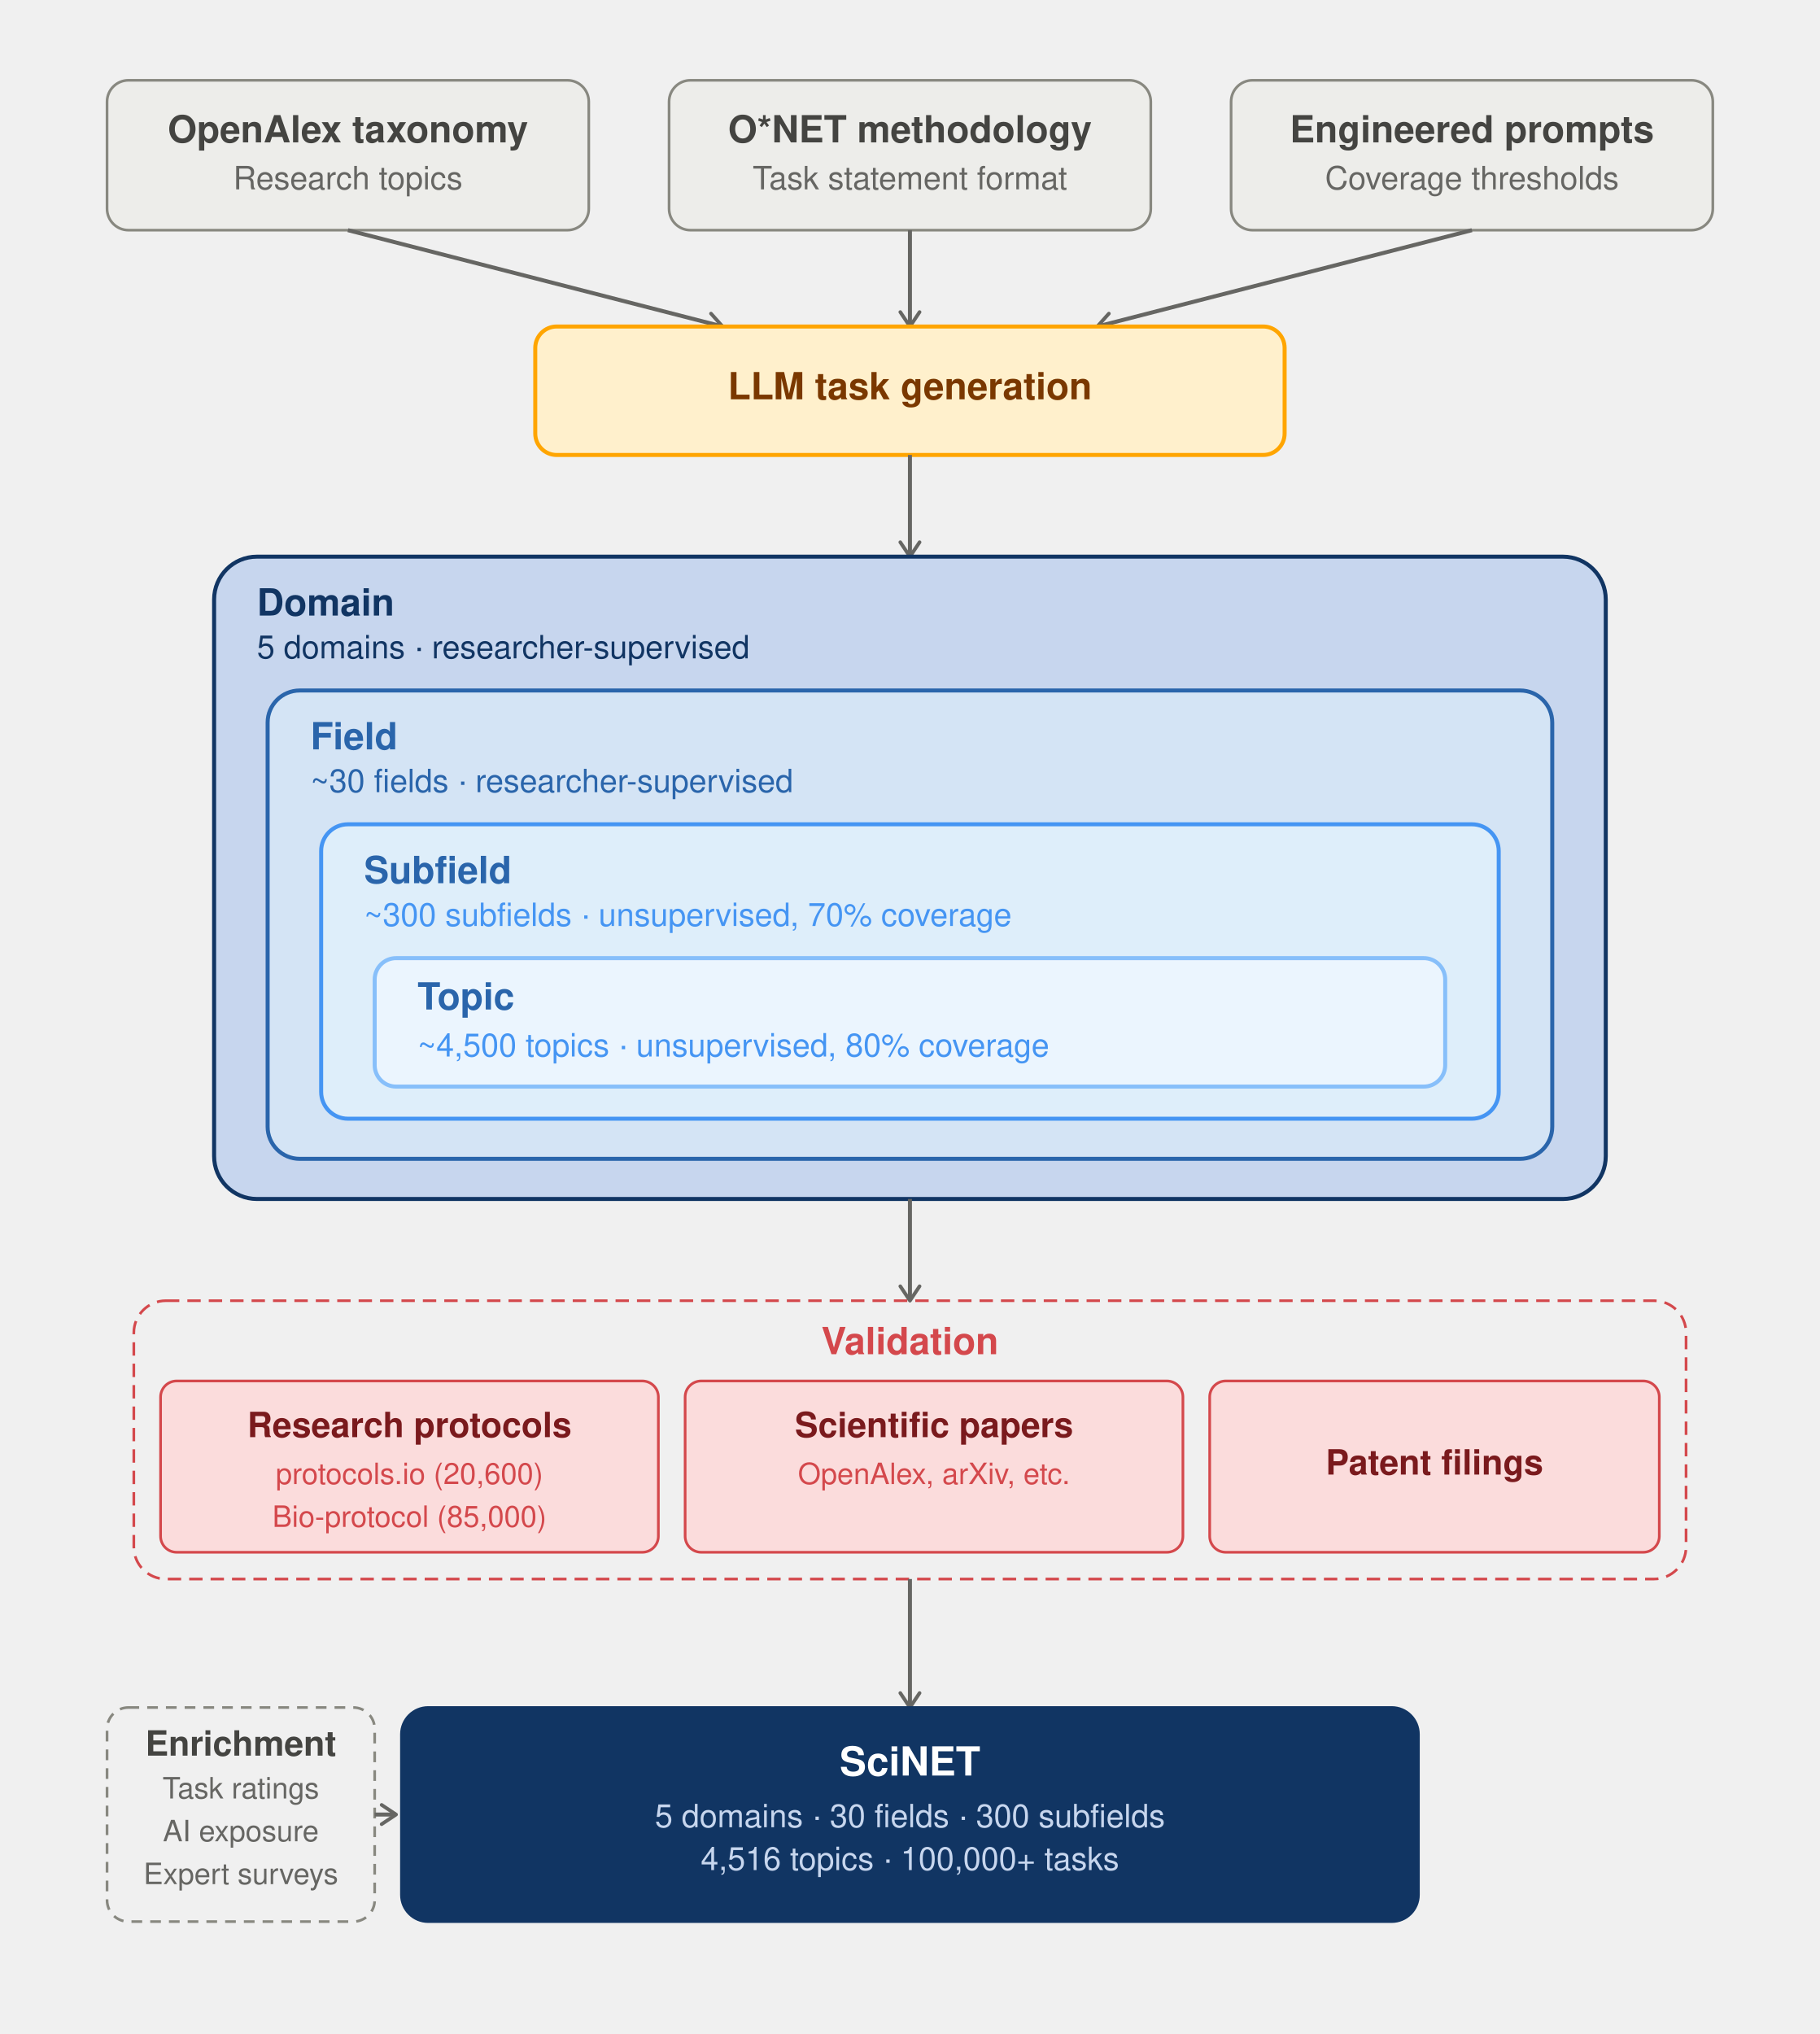
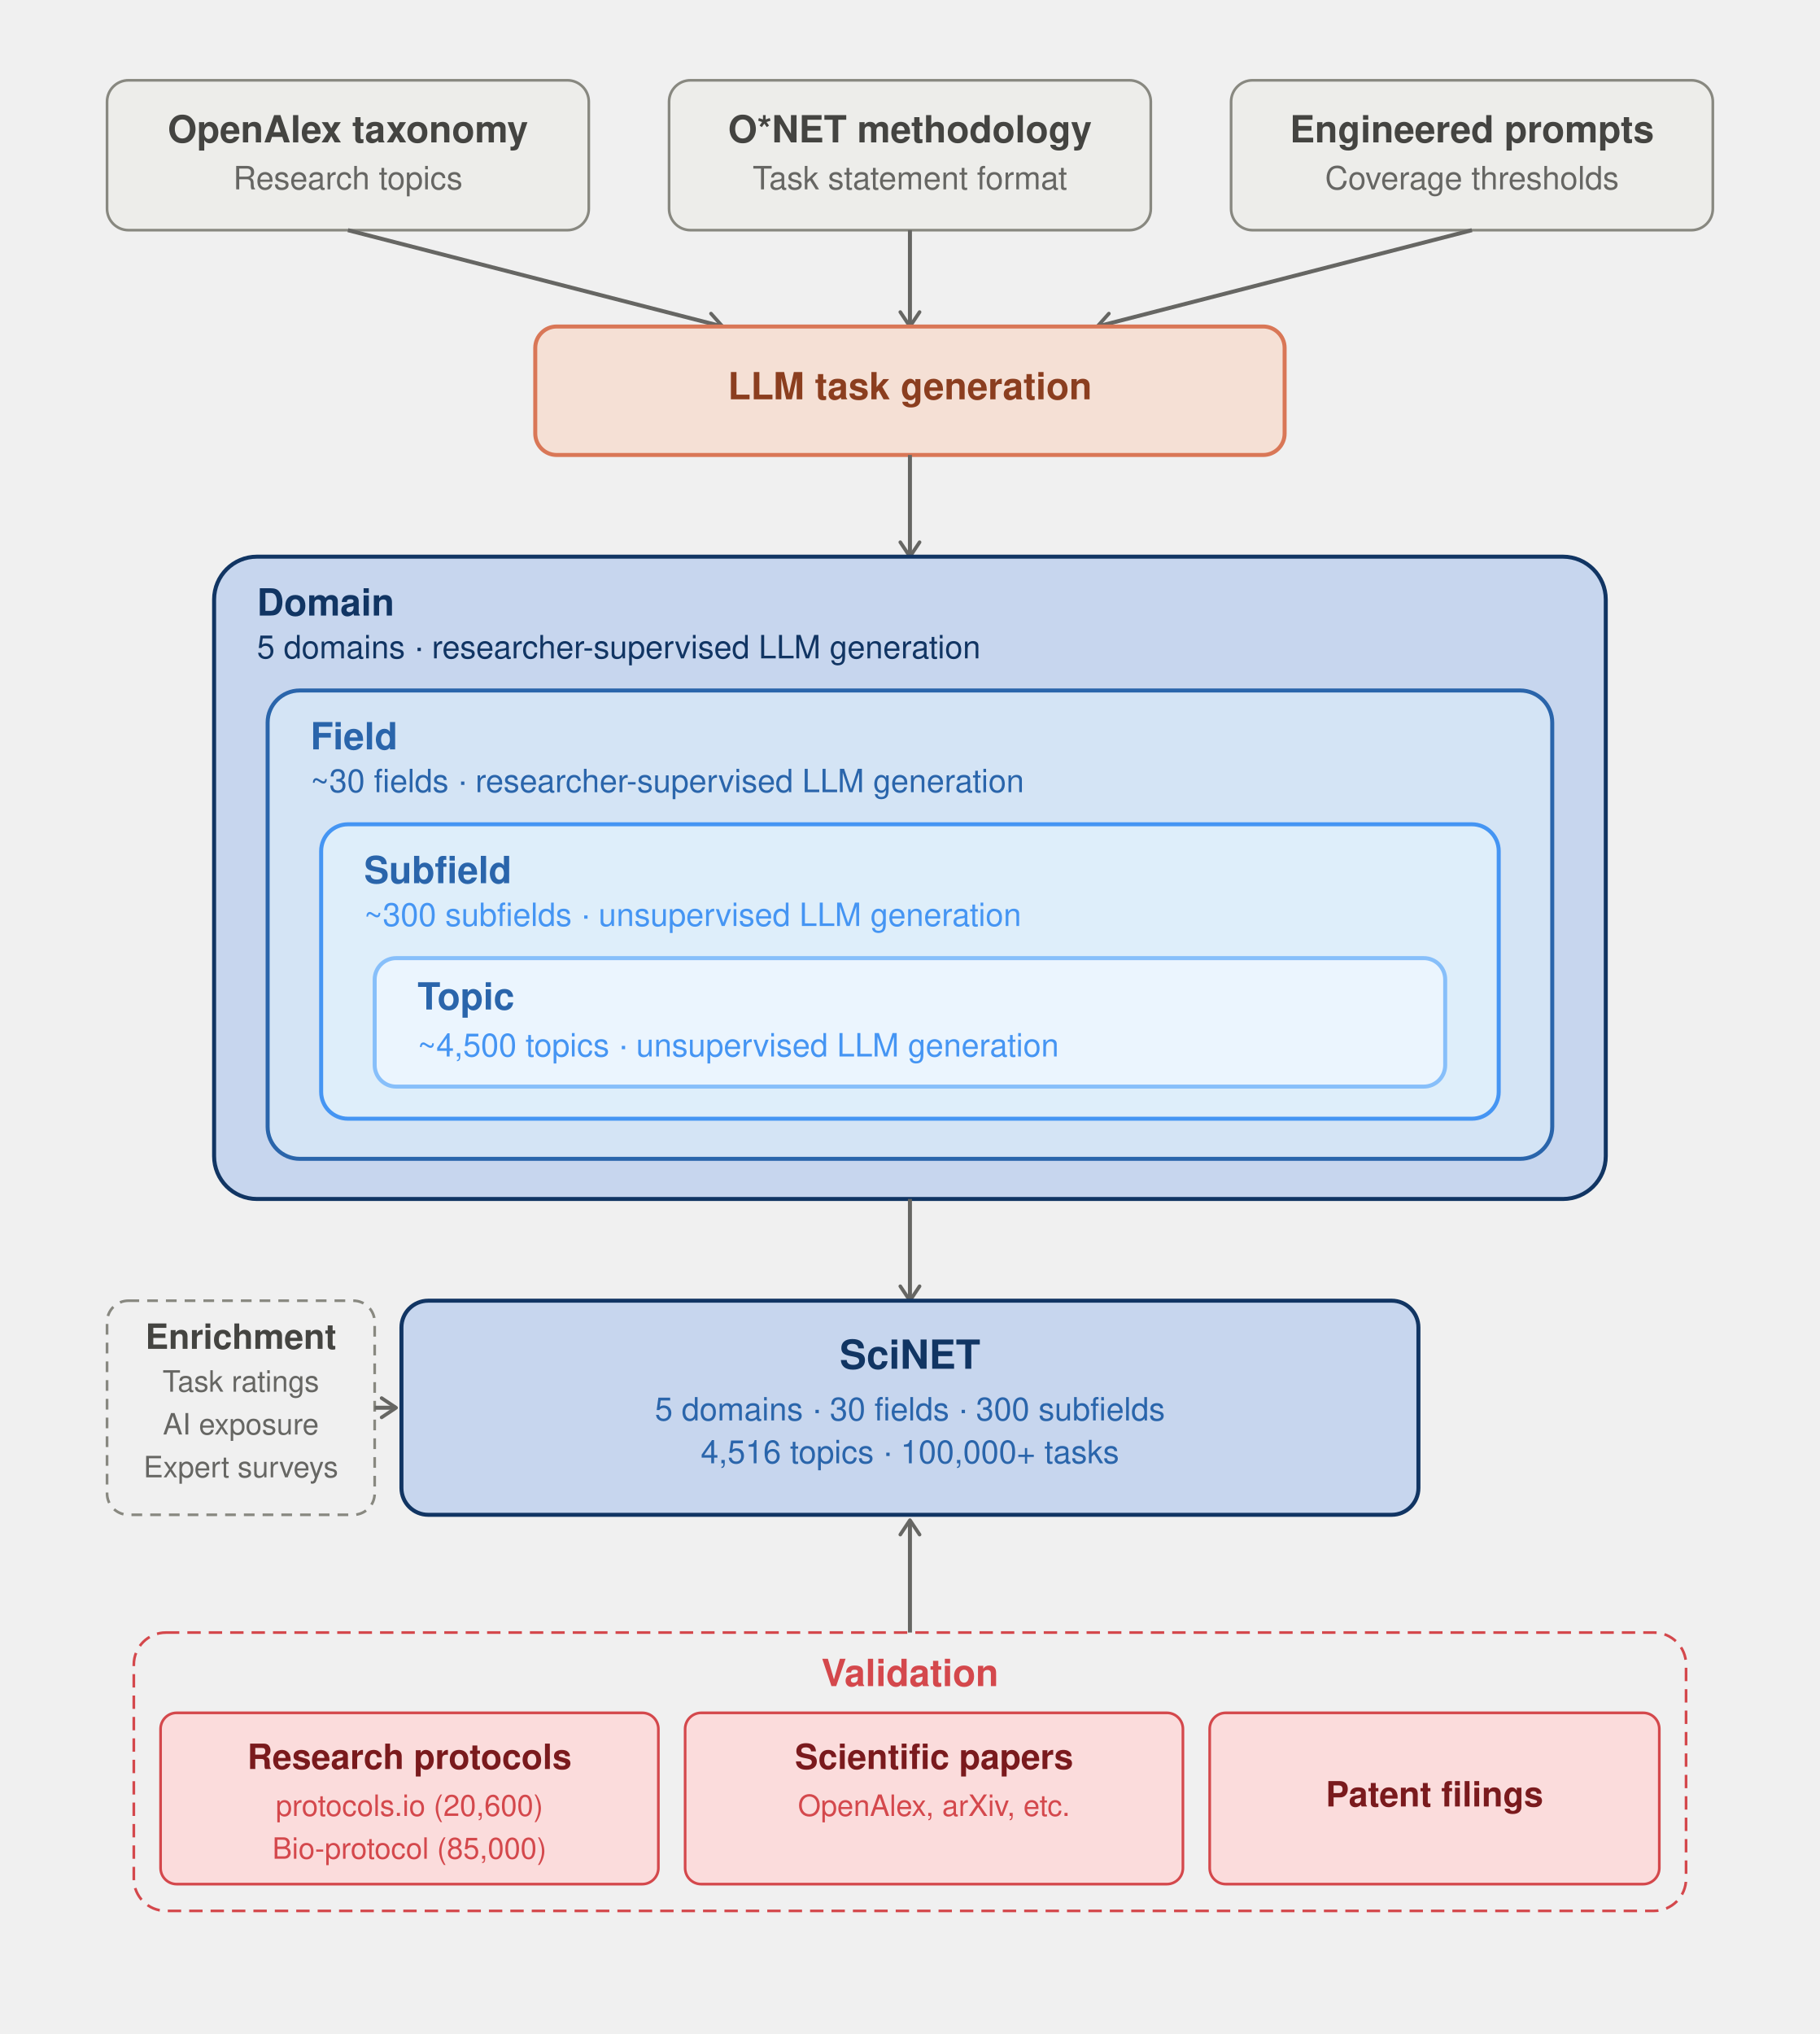
<svg xmlns="http://www.w3.org/2000/svg" width="680" height="760" viewBox="0 0 680 760">
  <defs>
    <marker id="arr" viewBox="0 0 10 10" refX="8" refY="5" markerWidth="6" markerHeight="6" orient="auto-start-reverse">
      <path d="M2 1L8 5L2 9" fill="none" stroke="#666663" stroke-width="1.5" stroke-linecap="round" stroke-linejoin="round" />
    </marker>
  </defs>
  <rect x="40" y="30" width="180" height="56" rx="8" fill="#EDEDEA" stroke="#888880" stroke-width="1" />
  <text x="130" y="50" text-anchor="middle" dominant-baseline="central" font-family="Helvetica,Arial,sans-serif" font-size="14" font-weight="600" fill="#444441">OpenAlex taxonomy</text>
  <text x="130" y="68" text-anchor="middle" dominant-baseline="central" font-family="Helvetica,Arial,sans-serif" font-size="12" fill="#666663">Research topics</text>
  <rect x="250" y="30" width="180" height="56" rx="8" fill="#EDEDEA" stroke="#888880" stroke-width="1" />
  <text x="340" y="50" text-anchor="middle" dominant-baseline="central" font-family="Helvetica,Arial,sans-serif" font-size="14" font-weight="600" fill="#444441">O*NET methodology</text>
  <text x="340" y="68" text-anchor="middle" dominant-baseline="central" font-family="Helvetica,Arial,sans-serif" font-size="12" fill="#666663">Task statement format</text>
  <rect x="460" y="30" width="180" height="56" rx="8" fill="#EDEDEA" stroke="#888880" stroke-width="1" />
  <text x="550" y="50" text-anchor="middle" dominant-baseline="central" font-family="Helvetica,Arial,sans-serif" font-size="14" font-weight="600" fill="#444441">Engineered prompts</text>
  <text x="550" y="68" text-anchor="middle" dominant-baseline="central" font-family="Helvetica,Arial,sans-serif" font-size="12" fill="#666663">Coverage thresholds</text>
  <line x1="130" y1="86" x2="270" y2="122" stroke="#666663" stroke-width="1.5" marker-end="url(#arr)" />
  <line x1="340" y1="86" x2="340" y2="122" stroke="#666663" stroke-width="1.5" marker-end="url(#arr)" />
  <line x1="550" y1="86" x2="410" y2="122" stroke="#666663" stroke-width="1.5" marker-end="url(#arr)" />
-   <rect x="200" y="122" width="280" height="48" rx="8" fill="#FFF0CC" stroke="#FFA500" stroke-width="1.5" />
-   <text x="340" y="146" text-anchor="middle" dominant-baseline="central" font-family="Helvetica,Arial,sans-serif" font-size="14" font-weight="600" fill="#7A3800">LLM task generation</text>
+   <rect x="200" y="122" width="280" height="48" rx="8" fill="#F5E0D5" stroke="#D97757" stroke-width="1.5" />
+   <text x="340" y="146" text-anchor="middle" dominant-baseline="central" font-family="Helvetica,Arial,sans-serif" font-size="14" font-weight="600" fill="#8B3E1F">LLM task generation</text>
  <line x1="340" y1="170" x2="340" y2="208" stroke="#666663" stroke-width="1.5" marker-end="url(#arr)" />
  <rect x="80" y="208" width="520" height="240" rx="16" fill="#C7D6EE" stroke="#113563" stroke-width="1.5" />
  <text x="96" y="230" text-anchor="start" font-family="Helvetica,Arial,sans-serif" font-size="14" font-weight="600" fill="#113563">Domain</text>
-   <text x="96" y="246" text-anchor="start" font-family="Helvetica,Arial,sans-serif" font-size="12" fill="#113563">5 domains · researcher-supervised</text>
+   <text x="96" y="246" text-anchor="start" font-family="Helvetica,Arial,sans-serif" font-size="12" fill="#113563">5 domains · researcher-supervised LLM generation</text>
  <rect x="100" y="258" width="480" height="175" rx="12" fill="#D4E4F5" stroke="#2A65AB" stroke-width="1.5" />
  <text x="116" y="280" text-anchor="start" font-family="Helvetica,Arial,sans-serif" font-size="14" font-weight="600" fill="#2A65AB">Field</text>
-   <text x="116" y="296" text-anchor="start" font-family="Helvetica,Arial,sans-serif" font-size="12" fill="#2A65AB">~30 fields · researcher-supervised</text>
+   <text x="116" y="296" text-anchor="start" font-family="Helvetica,Arial,sans-serif" font-size="12" fill="#2A65AB">~30 fields · researcher-supervised LLM generation</text>
  <rect x="120" y="308" width="440" height="110" rx="10" fill="#DEEEFA" stroke="#4595F3" stroke-width="1.5" />
  <text x="136" y="330" text-anchor="start" font-family="Helvetica,Arial,sans-serif" font-size="14" font-weight="600" fill="#2A65AB">Subfield</text>
-   <text x="136" y="346" text-anchor="start" font-family="Helvetica,Arial,sans-serif" font-size="12" fill="#4595F3">~300 subfields · unsupervised, 70% coverage</text>
+   <text x="136" y="346" text-anchor="start" font-family="Helvetica,Arial,sans-serif" font-size="12" fill="#4595F3">~300 subfields · unsupervised LLM generation</text>
  <rect x="140" y="358" width="400" height="48" rx="8" fill="#EBF5FE" stroke="#87BFFA" stroke-width="1.5" />
  <text x="156" y="374" text-anchor="start" dominant-baseline="central" font-family="Helvetica,Arial,sans-serif" font-size="14" font-weight="600" fill="#2A65AB">Topic</text>
-   <text x="156" y="392" text-anchor="start" dominant-baseline="central" font-family="Helvetica,Arial,sans-serif" font-size="12" fill="#4595F3">~4,500 topics · unsupervised, 80% coverage</text>
+   <text x="156" y="392" text-anchor="start" dominant-baseline="central" font-family="Helvetica,Arial,sans-serif" font-size="12" fill="#4595F3">~4,500 topics · unsupervised LLM generation</text>
  <line x1="340" y1="448" x2="340" y2="486" stroke="#666663" stroke-width="1.5" marker-end="url(#arr)" />
-   <rect x="50" y="486" width="580" height="104" rx="12" fill="none" stroke="#D4484C" stroke-width="1" stroke-dasharray="5 3" />
-   <text x="340" y="506" text-anchor="middle" font-family="Helvetica,Arial,sans-serif" font-size="14" font-weight="600" fill="#D4484C">Validation</text>
-   <rect x="60" y="516" width="186" height="64" rx="6" fill="#FBDCDC" stroke="#D4484C" stroke-width="1" />
-   <text x="153" y="534" text-anchor="middle" dominant-baseline="central" font-family="Helvetica,Arial,sans-serif" font-size="13" font-weight="600" fill="#7A1A1D">Research protocols</text>
-   <text x="153" y="552" text-anchor="middle" dominant-baseline="central" font-family="Helvetica,Arial,sans-serif" font-size="11" fill="#D4484C">protocols.io (20,600)</text>
-   <text x="153" y="568" text-anchor="middle" dominant-baseline="central" font-family="Helvetica,Arial,sans-serif" font-size="11" fill="#D4484C">Bio-protocol (85,000)</text>
-   <rect x="256" y="516" width="186" height="64" rx="6" fill="#FBDCDC" stroke="#D4484C" stroke-width="1" />
-   <text x="349" y="534" text-anchor="middle" dominant-baseline="central" font-family="Helvetica,Arial,sans-serif" font-size="13" font-weight="600" fill="#7A1A1D">Scientific papers</text>
-   <text x="349" y="552" text-anchor="middle" dominant-baseline="central" font-family="Helvetica,Arial,sans-serif" font-size="11" fill="#D4484C">OpenAlex, arXiv, etc.</text>
-   <rect x="452" y="516" width="168" height="64" rx="6" fill="#FBDCDC" stroke="#D4484C" stroke-width="1" />
-   <text x="536" y="548" text-anchor="middle" dominant-baseline="central" font-family="Helvetica,Arial,sans-serif" font-size="13" font-weight="600" fill="#7A1A1D">Patent filings</text>
-   <line x1="340" y1="590" x2="340" y2="638" stroke="#666663" stroke-width="1.5" marker-end="url(#arr)" />
-   <rect x="150" y="638" width="380" height="80" rx="10" fill="#113563" stroke="#113563" stroke-width="1" />
-   <text x="340" y="660" text-anchor="middle" dominant-baseline="central" font-family="Helvetica,Arial,sans-serif" font-size="15" font-weight="700" fill="#FFFFFF">SciNET</text>
-   <text x="340" y="680" text-anchor="middle" dominant-baseline="central" font-family="Helvetica,Arial,sans-serif" font-size="12" fill="#C7D6EE">5 domains · 30 fields · 300 subfields</text>
-   <text x="340" y="696" text-anchor="middle" dominant-baseline="central" font-family="Helvetica,Arial,sans-serif" font-size="12" fill="#C7D6EE">4,516 topics · 100,000+ tasks</text>
-   <rect x="40" y="638" width="100" height="80" rx="8" fill="none" stroke="#888880" stroke-width="1" stroke-dasharray="4 3" />
-   <text x="90" y="656" text-anchor="middle" font-family="Helvetica,Arial,sans-serif" font-size="13" font-weight="600" fill="#444441">Enrichment</text>
-   <text x="90" y="672" text-anchor="middle" font-family="Helvetica,Arial,sans-serif" font-size="11" fill="#666663">Task ratings</text>
-   <text x="90" y="688" text-anchor="middle" font-family="Helvetica,Arial,sans-serif" font-size="11" fill="#666663">AI exposure</text>
-   <text x="90" y="704" text-anchor="middle" font-family="Helvetica,Arial,sans-serif" font-size="11" fill="#666663">Expert surveys</text>
-   <line x1="140" y1="678" x2="148" y2="678" stroke="#666663" stroke-width="1.5" marker-end="url(#arr)" />
+   <rect x="150" y="486" width="380" height="80" rx="10" fill="#C7D6EE" stroke="#113563" stroke-width="1.5" />
+   <text x="340" y="508" text-anchor="middle" dominant-baseline="central" font-family="Helvetica,Arial,sans-serif" font-size="15" font-weight="700" fill="#113563">SciNET</text>
+   <text x="340" y="528" text-anchor="middle" dominant-baseline="central" font-family="Helvetica,Arial,sans-serif" font-size="12" fill="#2A65AB">5 domains · 30 fields · 300 subfields</text>
+   <text x="340" y="544" text-anchor="middle" dominant-baseline="central" font-family="Helvetica,Arial,sans-serif" font-size="12" fill="#2A65AB">4,516 topics · 100,000+ tasks</text>
+   <line x1="340" y1="610" x2="340" y2="568" stroke="#666663" stroke-width="1.5" marker-end="url(#arr)" />
+   <rect x="50" y="610" width="580" height="104" rx="12" fill="none" stroke="#D4484C" stroke-width="1" stroke-dasharray="5 3" />
+   <text x="340" y="630" text-anchor="middle" font-family="Helvetica,Arial,sans-serif" font-size="14" font-weight="600" fill="#D4484C">Validation</text>
+   <rect x="60" y="640" width="186" height="64" rx="6" fill="#FBDCDC" stroke="#D4484C" stroke-width="1" />
+   <text x="153" y="658" text-anchor="middle" dominant-baseline="central" font-family="Helvetica,Arial,sans-serif" font-size="13" font-weight="600" fill="#7A1A1D">Research protocols</text>
+   <text x="153" y="676" text-anchor="middle" dominant-baseline="central" font-family="Helvetica,Arial,sans-serif" font-size="11" fill="#D4484C">protocols.io (20,600)</text>
+   <text x="153" y="692" text-anchor="middle" dominant-baseline="central" font-family="Helvetica,Arial,sans-serif" font-size="11" fill="#D4484C">Bio-protocol (85,000)</text>
+   <rect x="256" y="640" width="186" height="64" rx="6" fill="#FBDCDC" stroke="#D4484C" stroke-width="1" />
+   <text x="349" y="658" text-anchor="middle" dominant-baseline="central" font-family="Helvetica,Arial,sans-serif" font-size="13" font-weight="600" fill="#7A1A1D">Scientific papers</text>
+   <text x="349" y="676" text-anchor="middle" dominant-baseline="central" font-family="Helvetica,Arial,sans-serif" font-size="11" fill="#D4484C">OpenAlex, arXiv, etc.</text>
+   <rect x="452" y="640" width="168" height="64" rx="6" fill="#FBDCDC" stroke="#D4484C" stroke-width="1" />
+   <text x="536" y="672" text-anchor="middle" dominant-baseline="central" font-family="Helvetica,Arial,sans-serif" font-size="13" font-weight="600" fill="#7A1A1D">Patent filings</text>
+   <rect x="40" y="486" width="100" height="80" rx="8" fill="none" stroke="#888880" stroke-width="1" stroke-dasharray="4 3" />
+   <text x="90" y="504" text-anchor="middle" font-family="Helvetica,Arial,sans-serif" font-size="13" font-weight="600" fill="#444441">Enrichment</text>
+   <text x="90" y="520" text-anchor="middle" font-family="Helvetica,Arial,sans-serif" font-size="11" fill="#666663">Task ratings</text>
+   <text x="90" y="536" text-anchor="middle" font-family="Helvetica,Arial,sans-serif" font-size="11" fill="#666663">AI exposure</text>
+   <text x="90" y="552" text-anchor="middle" font-family="Helvetica,Arial,sans-serif" font-size="11" fill="#666663">Expert surveys</text>
+   <line x1="140" y1="526" x2="148" y2="526" stroke="#666663" stroke-width="1.5" marker-end="url(#arr)" />
</svg>
